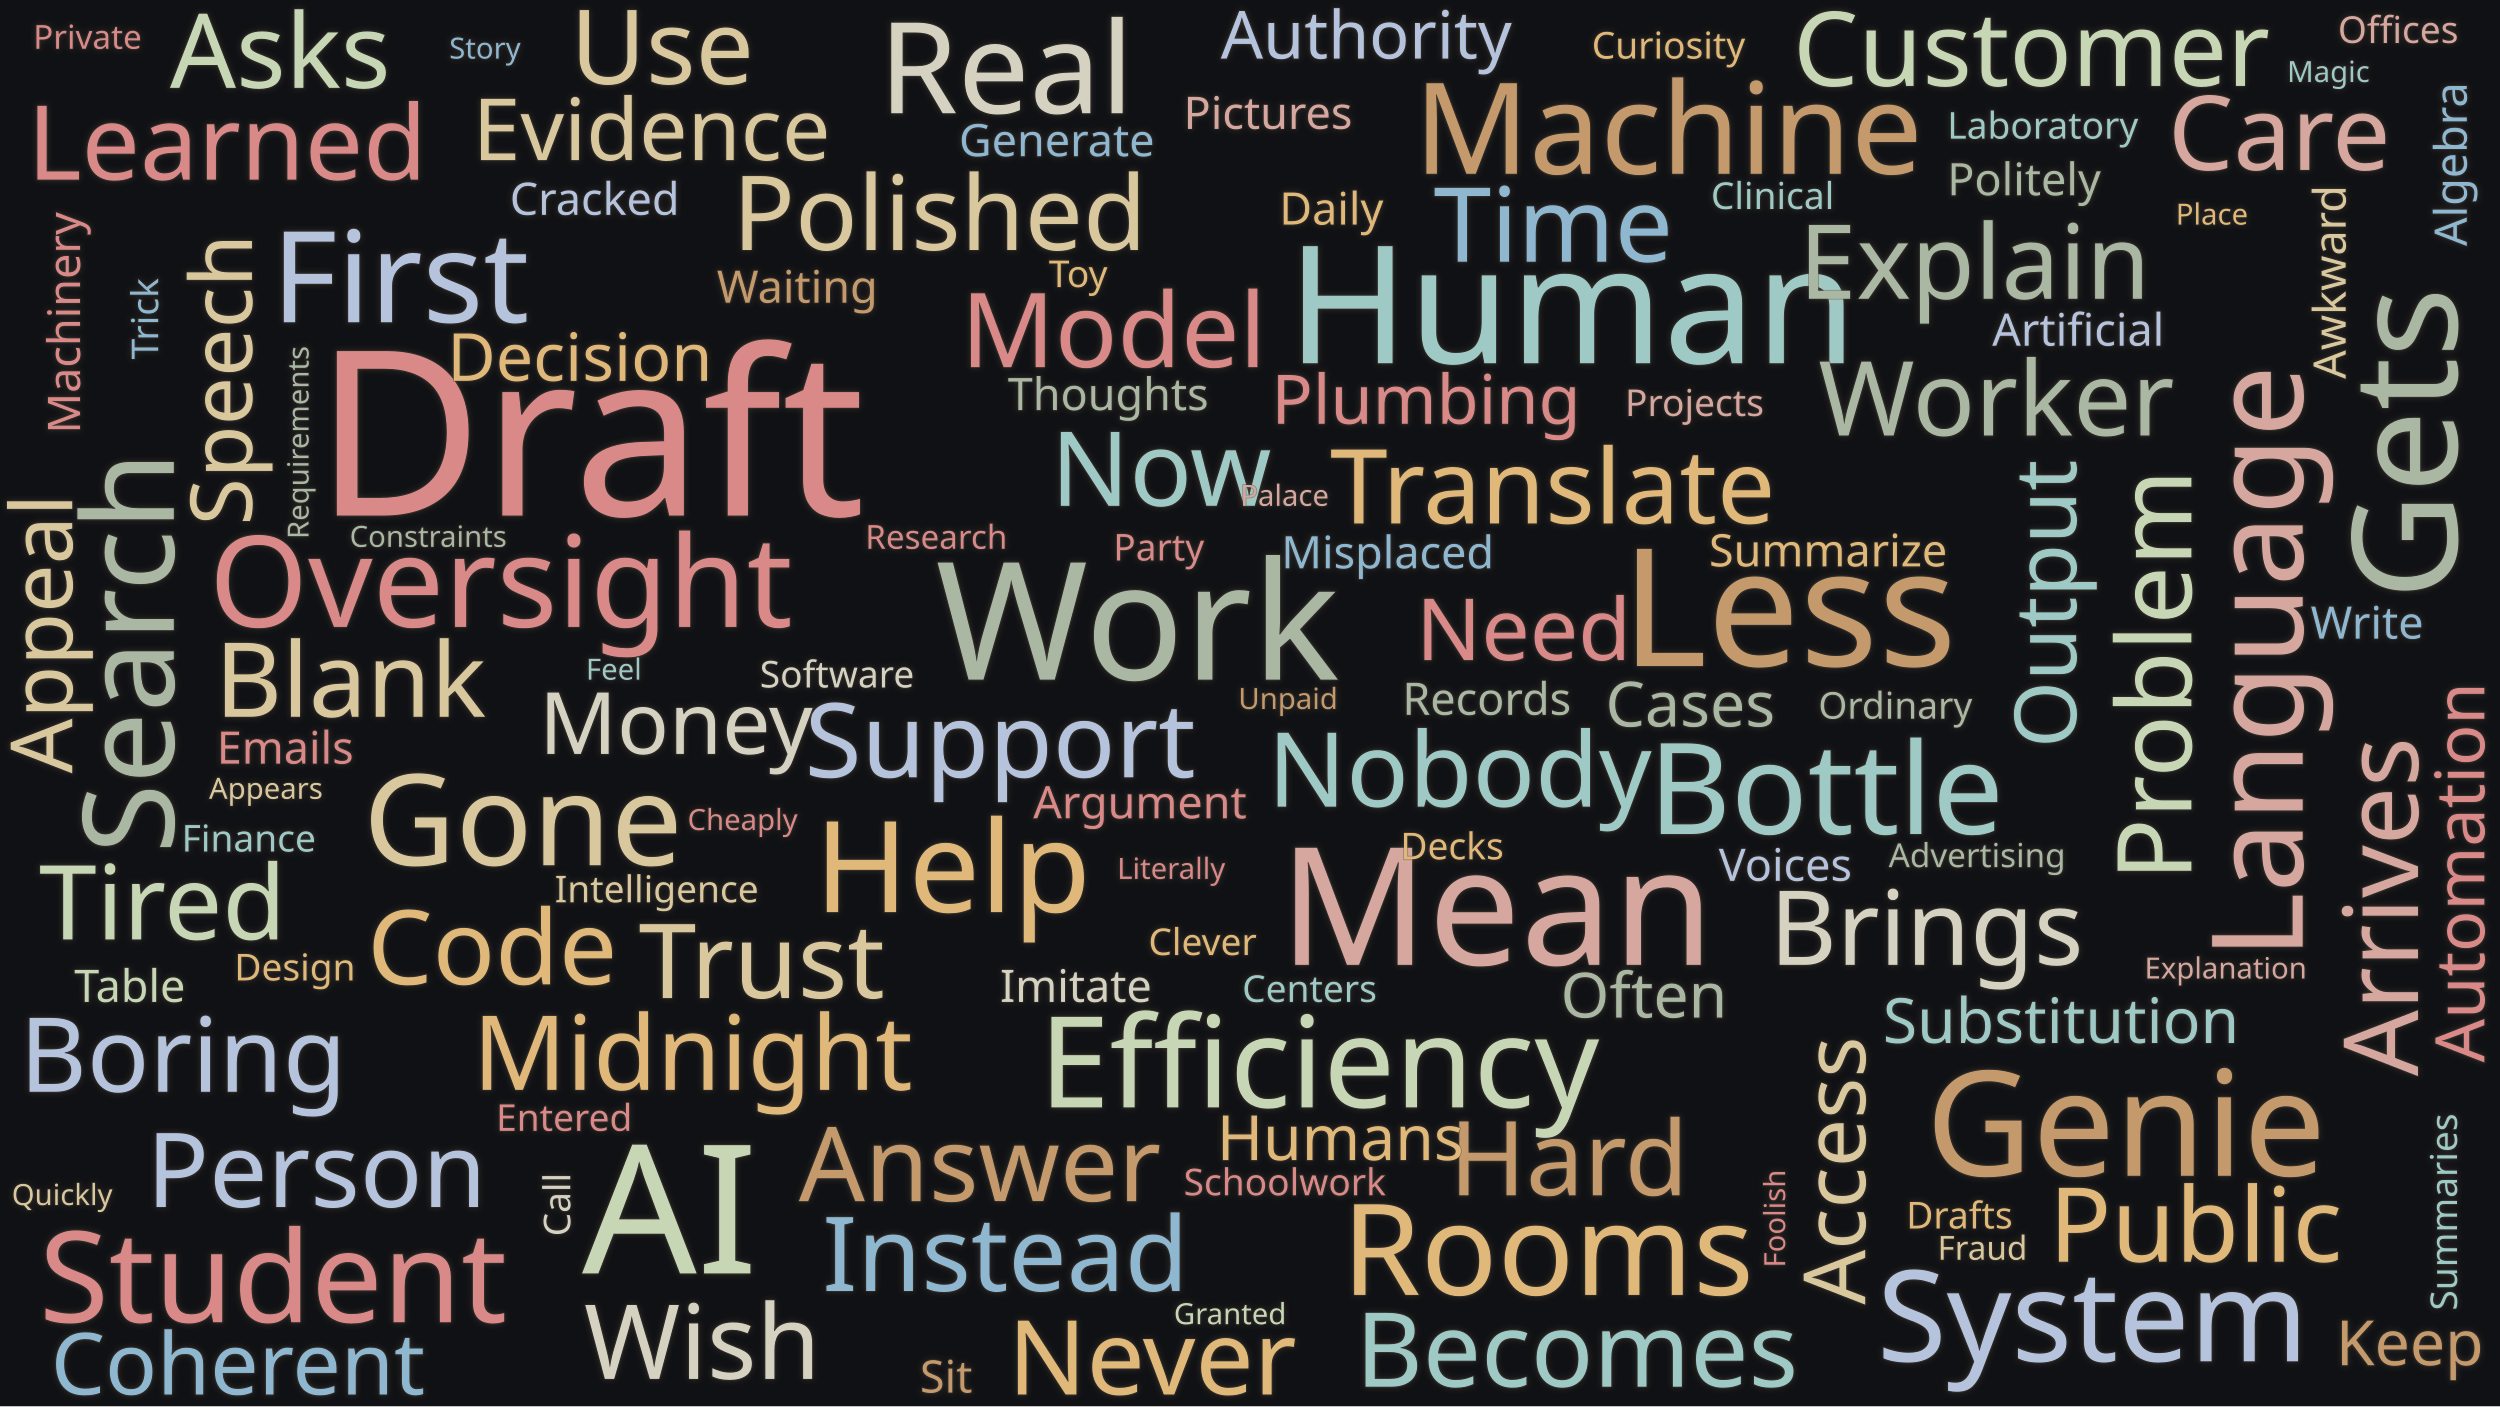
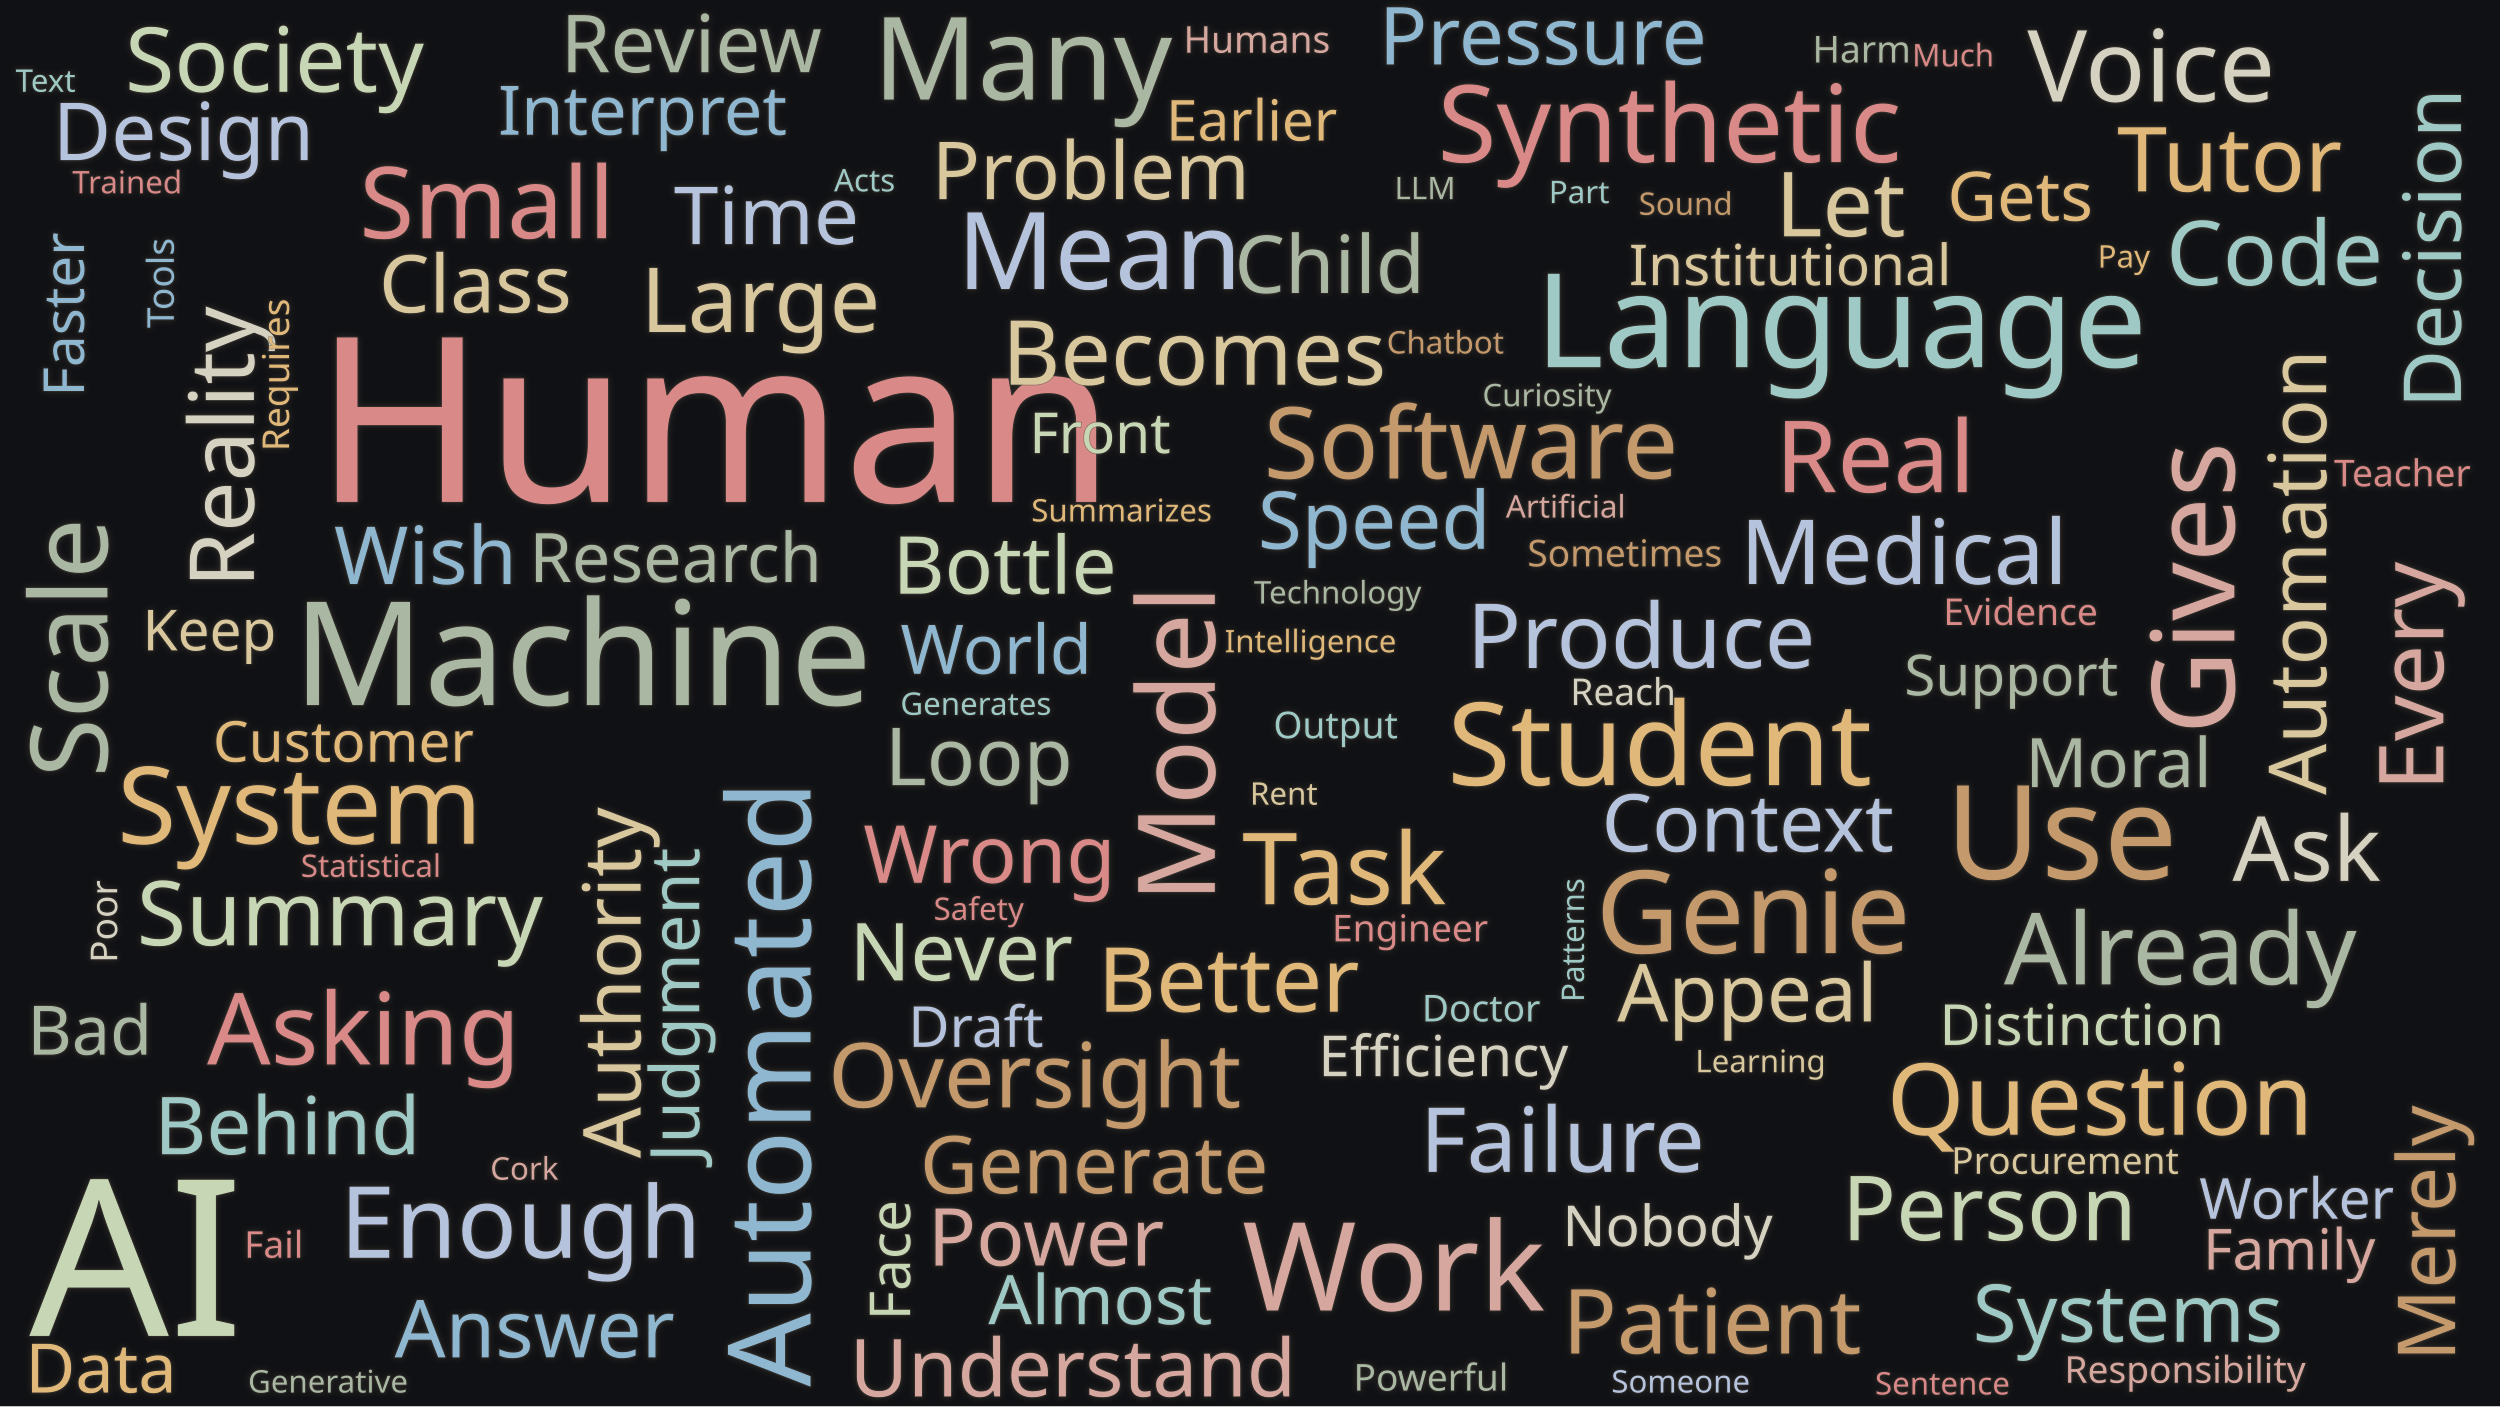
<svg xmlns="http://www.w3.org/2000/svg" role="img" aria-label="The Genie Is Out of the Bottle" width="1280" height="720">
  <defs>
    <filter id="wordGlow" x="-20%" y="-20%" width="140%" height="140%">
      <feDropShadow dx="0" dy="0" stdDeviation="1.6" flood-color="#d8c7a1" flood-opacity="0.18" />
    </filter>
  </defs>
  <style>text { filter: url(#wordGlow); paint-order: stroke fill; stroke: rgba(16,17,20,.34); stroke-width: .9px; }</style>
  <style>text{font-family:'Droid Sans Mono';font-weight:normal;font-style:normal;}</style>
  <rect width="100%" height="100%" style="fill:#101114" />
-   <text transform="translate(161,264)" font-size="118" style="fill:#d88988">Draft</text>
-   <text transform="translate(298,652)" font-size="92" style="fill:#c7d7b5">AI</text>
-   <text transform="translate(479,348)" font-size="84" style="fill:#a9b7a3">Work</text>
-   <text transform="translate(659,186)" font-size="84" style="fill:#9fc9c5">Human</text>
-   <text transform="translate(830,341)" font-size="84" style="fill:#c49a6c">Less</text>
-   <text transform="translate(655,494)" font-size="84" style="fill:#d6a79f">Mean</text>
-   <text transform="translate(986,602)" font-size="75" style="fill:#c49a6c">Genie</text>
-   <text transform="translate(1258,307) rotate(-90)" font-size="75" style="fill:#a9b7a3">Gets</text>
-   <text transform="translate(844,427)" font-size="65" style="fill:#9fc9c5">Bottle</text>
-   <text transform="translate(186,443)" font-size="65" style="fill:#d9c89e">Gone</text>
-   <text transform="translate(1179,491) rotate(-90)" font-size="65" style="fill:#d6a79f">Language</text>
-   <text transform="translate(687,663)" font-size="65" style="fill:#e0b879">Rooms</text>
-   <text transform="translate(89,437) rotate(-90)" font-size="65" style="fill:#a9b7a3">Search</text>
-   <text transform="translate(139,165)" font-size="65" style="fill:#b6c3dd">First</text>
-   <text transform="translate(532,567)" font-size="65" style="fill:#c7d7b5">Efficiency</text>
-   <text transform="translate(724,89)" font-size="65" style="fill:#c49a6c">Machine</text>
-   <text transform="translate(450,58)" font-size="65" style="fill:#d5d2c2">Real</text>
-   <text transform="translate(20,677)" font-size="65" style="fill:#d88988">Student</text>
-   <text transform="translate(417,467)" font-size="65" style="fill:#e0b879">Help</text>
-   <text transform="translate(961,697)" font-size="65" style="fill:#b6c3dd">System</text>
-   <text transform="translate(107,321)" font-size="65" style="fill:#d88988">Oversight</text>
-   <text transform="translate(14,92)" font-size="53" style="fill:#d88988">Learned</text>
-   <text transform="translate(188,504)" font-size="53" style="fill:#e0b879">Code</text>
-   <text transform="translate(921,153)" font-size="53" style="fill:#a9b7a3">Explain</text>
-   <text transform="translate(681,268)" font-size="53" style="fill:#e0b879">Translate</text>
-   <text transform="translate(375,128)" font-size="53" style="fill:#d9c89e">Polished</text>
-   <text transform="translate(10,559)" font-size="53" style="fill:#b6c3dd">Boring</text>
-   <text transform="translate(538,259)" font-size="53" style="fill:#9fc9c5">Now</text>
-   <text transform="translate(918,44)" font-size="53" style="fill:#c7d7b5">Customer</text>
-   <text transform="translate(412,398)" font-size="53" style="fill:#b6c3dd">Support</text>
-   <text transform="translate(242,558)" font-size="53" style="fill:#e0b879">Midnight</text>
-   <text transform="translate(75,618)" font-size="53" style="fill:#b6c3dd">Person</text>
-   <text transform="translate(516,714)" font-size="53" style="fill:#e0b879">Never</text>
-   <text transform="translate(87,45)" font-size="53" style="fill:#c7d7b5">Asks</text>
-   <text transform="translate(299,706)" font-size="53" style="fill:#d5d2c2">Wish</text>
-   <text transform="translate(906,494)" font-size="53" style="fill:#d5d2c2">Brings</text>
-   <text transform="translate(1238,551) rotate(-90)" font-size="53" style="fill:#d6a79f">Arrives</text>
-   <text transform="translate(409,615)" font-size="53" style="fill:#c49a6c">Answer</text>
-   <text transform="translate(649,413)" font-size="53" style="fill:#9fc9c5">Nobody</text>
-   <text transform="translate(292,43)" font-size="53" style="fill:#d9c89e">Use</text>
-   <text transform="translate(1122,451) rotate(-90)" font-size="53" style="fill:#c7d7b5">Problem</text>
-   <text transform="translate(1110,87)" font-size="53" style="fill:#d6a79f">Care</text>
-   <text transform="translate(110,367)" font-size="53" style="fill:#d9c89e">Blank</text>
-   <text transform="translate(694,710)" font-size="53" style="fill:#9fc9c5">Becomes</text>
-   <text transform="translate(742,612)" font-size="53" style="fill:#c49a6c">Hard</text>
-   <text transform="translate(20,481)" font-size="53" style="fill:#c7d7b5">Tired</text>
-   <text transform="translate(931,223)" font-size="53" style="fill:#a9b7a3">Worker</text>
-   <text transform="translate(421,661)" font-size="53" style="fill:#8fb7d0">Instead</text>
-   <text transform="translate(1049,646)" font-size="53" style="fill:#e0b879">Public</text>
-   <text transform="translate(327,511)" font-size="53" style="fill:#d9c89e">Trust</text>
-   <text transform="translate(734,134)" font-size="53" style="fill:#8fb7d0">Time</text>
-   <text transform="translate(492,188)" font-size="53" style="fill:#d88988">Model</text>
-   <text transform="translate(26,714)" font-size="44" style="fill:#8fb7d0">Coherent</text>
-   <text transform="translate(129,269) rotate(-90)" font-size="44" style="fill:#d9c89e">Speech</text>
-   <text transform="translate(242,82)" font-size="44" style="fill:#d9c89e">Evidence</text>
-   <text transform="translate(725,338)" font-size="44" style="fill:#d88988">Need</text>
-   <text transform="translate(276,386)" font-size="44" style="fill:#d5d2c2">Money</text>
-   <text transform="translate(1063,383) rotate(-90)" font-size="44" style="fill:#9fc9c5">Output</text>
-   <text transform="translate(37,396) rotate(-90)" font-size="44" style="fill:#d9c89e">Appeal</text>
-   <text transform="translate(955,668) rotate(-90)" font-size="44" style="fill:#d9c89e">Access</text>
-   <text transform="translate(651,217)" font-size="35" style="fill:#d88988">Plumbing</text>
-   <text transform="translate(1272,544) rotate(-90)" font-size="35" style="fill:#d88988">Automation</text>
-   <text transform="translate(625,30)" font-size="34" style="fill:#b6c3dd">Authority</text>
-   <text transform="translate(229,195)" font-size="34" style="fill:#e0b879">Decision</text>
-   <text transform="translate(964,534)" font-size="32" style="fill:#9fc9c5">Substitution</text>
-   <text transform="translate(799,521)" font-size="32" style="fill:#a9b7a3">Often</text>
-   <text transform="translate(623,594)" font-size="32" style="fill:#e0b879">Humans</text>
-   <text transform="translate(1196,699)" font-size="32" style="fill:#c49a6c">Keep</text>
-   <text transform="translate(822,372)" font-size="32" style="fill:#a9b7a3">Cases</text>
-   <text transform="translate(656,291)" font-size="23" style="fill:#8fb7d0">Misplaced</text>
-   <text transform="translate(261,110)" font-size="23" style="fill:#b6c3dd">Cracked</text>
-   <text transform="translate(367,155)" font-size="23" style="fill:#c49a6c">Waiting</text>
-   <text transform="translate(997,100)" font-size="23" style="fill:#a9b7a3">Politely</text>
-   <text transform="translate(38,513)" font-size="23" style="fill:#c7d7b5">Table</text>
-   <text transform="translate(1183,327)" font-size="23" style="fill:#8fb7d0">Write</text>
-   <text transform="translate(111,391)" font-size="23" style="fill:#d88988">Emails</text>
-   <text transform="translate(875,290)" font-size="23" style="fill:#e0b879">Summarize</text>
-   <text transform="translate(718,366)" font-size="23" style="fill:#a9b7a3">Records</text>
-   <text transform="translate(512,513)" font-size="23" style="fill:#d5d2c2">Imitate</text>
-   <text transform="translate(880,451)" font-size="23" style="fill:#b6c3dd">Voices</text>
-   <text transform="translate(1263,126) rotate(-90)" font-size="23" style="fill:#8fb7d0">Algebra</text>
-   <text transform="translate(491,80)" font-size="23" style="fill:#8fb7d0">Generate</text>
-   <text transform="translate(606,66)" font-size="23" style="fill:#d6a79f">Pictures</text>
-   <text transform="translate(1201,194) rotate(-90)" font-size="23" style="fill:#d9c89e">Awkward</text>
-   <text transform="translate(516,210)" font-size="23" style="fill:#a9b7a3">Thoughts</text>
-   <text transform="translate(471,713)" font-size="23" style="fill:#c49a6c">Sit</text>
-   <text transform="translate(655,115)" font-size="23" style="fill:#e0b879">Daily</text>
-   <text transform="translate(41,222) rotate(-90)" font-size="23" style="fill:#d88988">Machinery</text>
-   <text transform="translate(529,419)" font-size="23" style="fill:#d88988">Argument</text>
-   <text transform="translate(1020,177)" font-size="23" style="fill:#b6c3dd">Artificial</text>
-   <text transform="translate(284,462)" font-size="19" style="fill:#d9c89e">Intelligence</text>
-   <text transform="translate(997,71)" font-size="19" style="fill:#9fc9c5">Laboratory</text>
-   <text transform="translate(815,30)" font-size="19" style="fill:#e0b879">Curiosity</text>
-   <text transform="translate(588,489)" font-size="19" style="fill:#e0b879">Clever</text>
-   <text transform="translate(537,147)" font-size="19" style="fill:#e0b879">Toy</text>
-   <text transform="translate(570,287)" font-size="19" style="fill:#d88988">Party</text>
-   <text transform="translate(81,184) rotate(-90)" font-size="19" style="fill:#8fb7d0">Trick</text>
-   <text transform="translate(254,579)" font-size="19" style="fill:#d88988">Entered</text>
-   <text transform="translate(931,368)" font-size="19" style="fill:#a9b7a3">Ordinary</text>
-   <text transform="translate(606,612)" font-size="19" style="fill:#d88988">Schoolwork</text>
-   <text transform="translate(1197,22)" font-size="19" style="fill:#d6a79f">Offices</text>
-   <text transform="translate(292,633) rotate(-90)" font-size="19" style="fill:#d5d2c2">Call</text>
-   <text transform="translate(636,513)" font-size="19" style="fill:#9fc9c5">Centers</text>
-   <text transform="translate(389,352)" font-size="19" style="fill:#d5d2c2">Software</text>
-   <text transform="translate(832,213)" font-size="19" style="fill:#d6a79f">Projects</text>
-   <text transform="translate(120,502)" font-size="19" style="fill:#e0b879">Design</text>
-   <text transform="translate(976,629)" font-size="19" style="fill:#e0b879">Drafts</text>
-   <text transform="translate(93,436)" font-size="19" style="fill:#9fc9c5">Finance</text>
-   <text transform="translate(717,440)" font-size="19" style="fill:#e0b879">Decks</text>
-   <text transform="translate(876,107)" font-size="19" style="fill:#9fc9c5">Clinical</text>
-   <text transform="translate(1258,671) rotate(-90)" font-size="19" style="fill:#9fc9c5">Summaries</text>
-   <text transform="translate(967,444)" font-size="17" style="fill:#a9b7a3">Advertising</text>
-   <text transform="translate(992,645)" font-size="17" style="fill:#d9c89e">Fraud</text>
-   <text transform="translate(443,281)" font-size="17" style="fill:#d88988">Research</text>
-   <text transform="translate(17,25)" font-size="17" style="fill:#d88988">Private</text>
-   <text transform="translate(1098,501)" font-size="15" style="fill:#d6a79f">Explanation</text>
-   <text transform="translate(300,348)" font-size="15" style="fill:#9fc9c5">Feel</text>
-   <text transform="translate(914,649) rotate(-90)" font-size="15" style="fill:#d88988">Foolish</text>
-   <text transform="translate(230,30)" font-size="15" style="fill:#8fb7d0">Story</text>
-   <text transform="translate(1171,42)" font-size="15" style="fill:#9fc9c5">Magic</text>
-   <text transform="translate(158,276) rotate(-90)" font-size="15" style="fill:#a9b7a3">Requirements</text>
-   <text transform="translate(601,678)" font-size="15" style="fill:#c7d7b5">Granted</text>
-   <text transform="translate(572,450)" font-size="15" style="fill:#d88988">Literally</text>
-   <text transform="translate(6,617)" font-size="15" style="fill:#d9c89e">Quickly</text>
-   <text transform="translate(352,425)" font-size="15" style="fill:#d88988">Cheaply</text>
-   <text transform="translate(179,280)" font-size="15" style="fill:#a9b7a3">Constraints</text>
-   <text transform="translate(1114,115)" font-size="15" style="fill:#e0b879">Place</text>
-   <text transform="translate(635,259)" font-size="15" style="fill:#d6a79f">Palace</text>
-   <text transform="translate(107,409)" font-size="15" style="fill:#d9c89e">Appears</text>
-   <text transform="translate(634,363)" font-size="15" style="fill:#c49a6c">Unpaid</text>
+   <text transform="translate(161,257)" font-size="118" style="fill:#d88988">Human</text>
+   <text transform="translate(15,684)" font-size="112" style="fill:#c7d7b5">AI</text>
+   <text transform="translate(150,361)" font-size="74" style="fill:#a9b7a3">Machine</text>
+   <text transform="translate(786,188)" font-size="67" style="fill:#9fc9c5">Language</text>
+   <text transform="translate(996,450)" font-size="67" style="fill:#c49a6c">Use</text>
+   <text transform="translate(636,671)" font-size="63" style="fill:#d6a79f">Work</text>
+   <text transform="translate(817,488)" font-size="59" style="fill:#c49a6c">Genie</text>
+   <text transform="translate(415,710) rotate(-90)" font-size="59" style="fill:#8fb7d0">Automated</text>
+   <text transform="translate(741,402)" font-size="59" style="fill:#e0b879">Student</text>
+   <text transform="translate(1144,376) rotate(-90)" font-size="59" style="fill:#d6a79f">Gives</text>
+   <text transform="translate(447,51)" font-size="59" style="fill:#a9b7a3">Many</text>
+   <text transform="translate(622,462) rotate(-90)" font-size="55" style="fill:#d6a79f">Model</text>
+   <text transform="translate(60,432)" font-size="55" style="fill:#e0b879">System</text>
+   <text transform="translate(55,398) rotate(-90)" font-size="55" style="fill:#a9b7a3">Scale</text>
+   <text transform="translate(490,148)" font-size="55" style="fill:#b6c3dd">Mean</text>
+   <text transform="translate(736,83)" font-size="55" style="fill:#d88988">Synthetic</text>
+   <text transform="translate(647,245)" font-size="51" style="fill:#c49a6c">Software</text>
+   <text transform="translate(1038,52)" font-size="51" style="fill:#d5d2c2">Voice</text>
+   <text transform="translate(909,252)" font-size="51" style="fill:#d88988">Real</text>
+   <text transform="translate(174,644)" font-size="51" style="fill:#b6c3dd">Enough</text>
+   <text transform="translate(106,545)" font-size="51" style="fill:#d88988">Asking</text>
+   <text transform="translate(184,122)" font-size="51" style="fill:#d88988">Small</text>
+   <text transform="translate(966,581)" font-size="51" style="fill:#e0b879">Question</text>
+   <text transform="translate(1026,504)" font-size="51" style="fill:#a9b7a3">Already</text>
+   <text transform="translate(636,463)" font-size="51" style="fill:#e0b879">Task</text>
+   <text transform="translate(328,170)" font-size="46" style="fill:#d9c89e">Large</text>
+   <text transform="translate(751,342)" font-size="46" style="fill:#b6c3dd">Produce</text>
+   <text transform="translate(1109,146)" font-size="46" style="fill:#9fc9c5">Code</text>
+   <text transform="translate(64,47)" font-size="46" style="fill:#c7d7b5">Society</text>
+   <text transform="translate(891,299)" font-size="46" style="fill:#b6c3dd">Medical</text>
+   <text transform="translate(562,518)" font-size="46" style="fill:#e0b879">Better</text>
+   <text transform="translate(727,600)" font-size="46" style="fill:#b6c3dd">Failure</text>
+   <text transform="translate(943,635)" font-size="46" style="fill:#c7d7b5">Person</text>
+   <text transform="translate(130,301) rotate(-90)" font-size="46" style="fill:#d5d2c2">Reality</text>
+   <text transform="translate(1143,451)" font-size="46" style="fill:#d5d2c2">Ask</text>
+   <text transform="translate(1251,405) rotate(-90)" font-size="46" style="fill:#d6a79f">Every</text>
+   <text transform="translate(800,693)" font-size="46" style="fill:#c49a6c">Patient</text>
+   <text transform="translate(70,484)" font-size="46" style="fill:#c7d7b5">Summary</text>
+   <text transform="translate(1084,98)" font-size="46" style="fill:#e0b879">Tutor</text>
+   <text transform="translate(513,197)" font-size="46" style="fill:#d9c89e">Becomes</text>
+   <text transform="translate(424,567)" font-size="46" style="fill:#c49a6c">Oversight</text>
+   <text transform="translate(909,121)" font-size="46" style="fill:#d9c89e">Let</text>
+   <text transform="translate(1010,687)" font-size="41" style="fill:#9fc9c5">Systems</text>
+   <text transform="translate(471,611)" font-size="41" style="fill:#c49a6c">Generate</text>
+   <text transform="translate(457,304)" font-size="41" style="fill:#c7d7b5">Bottle</text>
+   <text transform="translate(632,150)" font-size="41" style="fill:#a9b7a3">Child</text>
+   <text transform="translate(435,715)" font-size="41" style="fill:#d6a79f">Understand</text>
+   <text transform="translate(79,591)" font-size="41" style="fill:#9fc9c5">Behind</text>
+   <text transform="translate(171,299)" font-size="41" style="fill:#8fb7d0">Wish</text>
+   <text transform="translate(828,523)" font-size="41" style="fill:#d9c89e">Appeal</text>
+   <text transform="translate(644,281)" font-size="41" style="fill:#8fb7d0">Speed</text>
+   <text transform="translate(1191,407) rotate(-90)" font-size="41" style="fill:#d9c89e">Automation</text>
+   <text transform="translate(202,695)" font-size="41" style="fill:#8fb7d0">Answer</text>
+   <text transform="translate(477,102)" font-size="41" style="fill:#d9c89e">Problem</text>
+   <text transform="translate(475,648)" font-size="41" style="fill:#d6a79f">Power</text>
+   <text transform="translate(345,125)" font-size="41" style="fill:#b6c3dd">Time</text>
+   <text transform="translate(706,33)" font-size="41" style="fill:#8fb7d0">Pressure</text>
+   <text transform="translate(328,593) rotate(-90)" font-size="41" style="fill:#d9c89e">Authority</text>
+   <text transform="translate(1257,697) rotate(-90)" font-size="41" style="fill:#c49a6c">Merely</text>
+   <text transform="translate(287,37)" font-size="41" style="fill:#a9b7a3">Review</text>
+   <text transform="translate(27,82)" font-size="41" style="fill:#b6c3dd">Design</text>
+   <text transform="translate(435,502)" font-size="41" style="fill:#c7d7b5">Never</text>
+   <text transform="translate(442,452)" font-size="41" style="fill:#d88988">Wrong</text>
+   <text transform="translate(820,436)" font-size="41" style="fill:#b6c3dd">Context</text>
+   <text transform="translate(194,160)" font-size="41" style="fill:#d9c89e">Class</text>
+   <text transform="translate(1260,209) rotate(-90)" font-size="41" style="fill:#9fc9c5">Decision</text>
+   <text transform="translate(453,402)" font-size="41" style="fill:#a9b7a3">Loop</text>
+   <text transform="translate(13,713)" font-size="35" style="fill:#e0b879">Data</text>
+   <text transform="translate(255,69)" font-size="35" style="fill:#8fb7d0">Interpret</text>
+   <text transform="translate(271,298)" font-size="35" style="fill:#a9b7a3">Research</text>
+   <text transform="translate(506,678)" font-size="35" style="fill:#9fc9c5">Almost</text>
+   <text transform="translate(461,345)" font-size="35" style="fill:#8fb7d0">World</text>
+   <text transform="translate(14,540)" font-size="35" style="fill:#a9b7a3">Bad</text>
+   <text transform="translate(1037,403)" font-size="35" style="fill:#a9b7a3">Moral</text>
+   <text transform="translate(997,113)" font-size="35" style="fill:#e0b879">Gets</text>
+   <text transform="translate(358,595) rotate(-90)" font-size="35" style="fill:#9fc9c5">Judgment</text>
+   <text transform="translate(675,551)" font-size="29" style="fill:#d5d2c2">Efficiency</text>
+   <text transform="translate(109,390)" font-size="29" style="fill:#e0b879">Customer</text>
+   <text transform="translate(975,356)" font-size="29" style="fill:#a9b7a3">Support</text>
+   <text transform="translate(800,638)" font-size="29" style="fill:#d5d2c2">Nobody</text>
+   <text transform="translate(1126,624)" font-size="29" style="fill:#b6c3dd">Worker</text>
+   <text transform="translate(43,203) rotate(-90)" font-size="29" style="fill:#8fb7d0">Faster</text>
+   <text transform="translate(993,535)" font-size="29" style="fill:#c7d7b5">Distinction</text>
+   <text transform="translate(834,146)" font-size="29" style="fill:#d9c89e">Institutional</text>
+   <text transform="translate(73,333)" font-size="29" style="fill:#d9c89e">Keep</text>
+   <text transform="translate(1128,650)" font-size="29" style="fill:#d6a79f">Family</text>
+   <text transform="translate(597,72)" font-size="29" style="fill:#e0b879">Earlier</text>
+   <text transform="translate(527,232)" font-size="29" style="fill:#c7d7b5">Front</text>
+   <text transform="translate(466,676) rotate(-90)" font-size="29" style="fill:#c7d7b5">Face</text>
+   <text transform="translate(465,536)" font-size="29" style="fill:#b6c3dd">Draft</text>
+   <text transform="translate(1057,708)" font-size="19" style="fill:#d6a79f">Responsibility</text>
+   <text transform="translate(1195,249)" font-size="19" style="fill:#d88988">Teacher</text>
+   <text transform="translate(928,32)" font-size="19" style="fill:#a9b7a3">Harm</text>
+   <text transform="translate(782,290)" font-size="19" style="fill:#c49a6c">Sometimes</text>
+   <text transform="translate(999,601)" font-size="19" style="fill:#d9c89e">Procurement</text>
+   <text transform="translate(652,378)" font-size="19" style="fill:#9fc9c5">Output</text>
+   <text transform="translate(148,231) rotate(-90)" font-size="19" style="fill:#e0b879">Requires</text>
+   <text transform="translate(995,320)" font-size="19" style="fill:#d88988">Evidence</text>
+   <text transform="translate(89,168) rotate(-90)" font-size="19" style="fill:#8fb7d0">Tools</text>
+   <text transform="translate(682,482)" font-size="19" style="fill:#d88988">Engineer</text>
+   <text transform="translate(693,712)" font-size="19" style="fill:#a9b7a3">Powerful</text>
+   <text transform="translate(125,644)" font-size="19" style="fill:#d88988">Fail</text>
+   <text transform="translate(606,27)" font-size="19" style="fill:#d6a79f">Humans</text>
+   <text transform="translate(60,493) rotate(-90)" font-size="19" style="fill:#d5d2c2">Poor</text>
+   <text transform="translate(728,523)" font-size="19" style="fill:#9fc9c5">Doctor</text>
+   <text transform="translate(804,361)" font-size="19" style="fill:#d5d2c2">Reach</text>
+   <text transform="translate(771,265)" font-size="16" style="fill:#d6a79f">Artificial</text>
+   <text transform="translate(627,334)" font-size="16" style="fill:#e0b879">Intelligence</text>
+   <text transform="translate(461,366)" font-size="16" style="fill:#9fc9c5">Generates</text>
+   <text transform="translate(528,267)" font-size="16" style="fill:#e0b879">Summarizes</text>
+   <text transform="translate(427,98)" font-size="16" style="fill:#9fc9c5">Acts</text>
+   <text transform="translate(811,513) rotate(-90)" font-size="16" style="fill:#9fc9c5">Patterns</text>
+   <text transform="translate(642,309)" font-size="16" style="fill:#a9b7a3">Technology</text>
+   <text transform="translate(714,102)" font-size="16" style="fill:#a9b7a3">LLM</text>
+   <text transform="translate(154,449)" font-size="16" style="fill:#d88988">Statistical</text>
+   <text transform="translate(37,99)" font-size="16" style="fill:#d88988">Trained</text>
+   <text transform="translate(8,47)" font-size="16" style="fill:#9fc9c5">Text</text>
+   <text transform="translate(127,713)" font-size="16" style="fill:#a9b7a3">Generative</text>
+   <text transform="translate(839,110)" font-size="16" style="fill:#c49a6c">Sound</text>
+   <text transform="translate(868,549)" font-size="16" style="fill:#d9c89e">Learning</text>
+   <text transform="translate(478,471)" font-size="16" style="fill:#d88988">Safety</text>
+   <text transform="translate(793,104)" font-size="16" style="fill:#9fc9c5">Part</text>
+   <text transform="translate(759,208)" font-size="16" style="fill:#a9b7a3">Curiosity</text>
+   <text transform="translate(710,181)" font-size="16" style="fill:#c49a6c">Chatbot</text>
+   <text transform="translate(960,714)" font-size="16" style="fill:#d88988">Sentence</text>
+   <text transform="translate(979,34)" font-size="16" style="fill:#d88988">Much</text>
+   <text transform="translate(825,713)" font-size="16" style="fill:#b6c3dd">Someone</text>
+   <text transform="translate(251,604)" font-size="16" style="fill:#d6a79f">Cork</text>
+   <text transform="translate(1074,137)" font-size="16" style="fill:#e0b879">Pay</text>
+   <text transform="translate(640,412)" font-size="16" style="fill:#d9c89e">Rent</text>
</svg>
